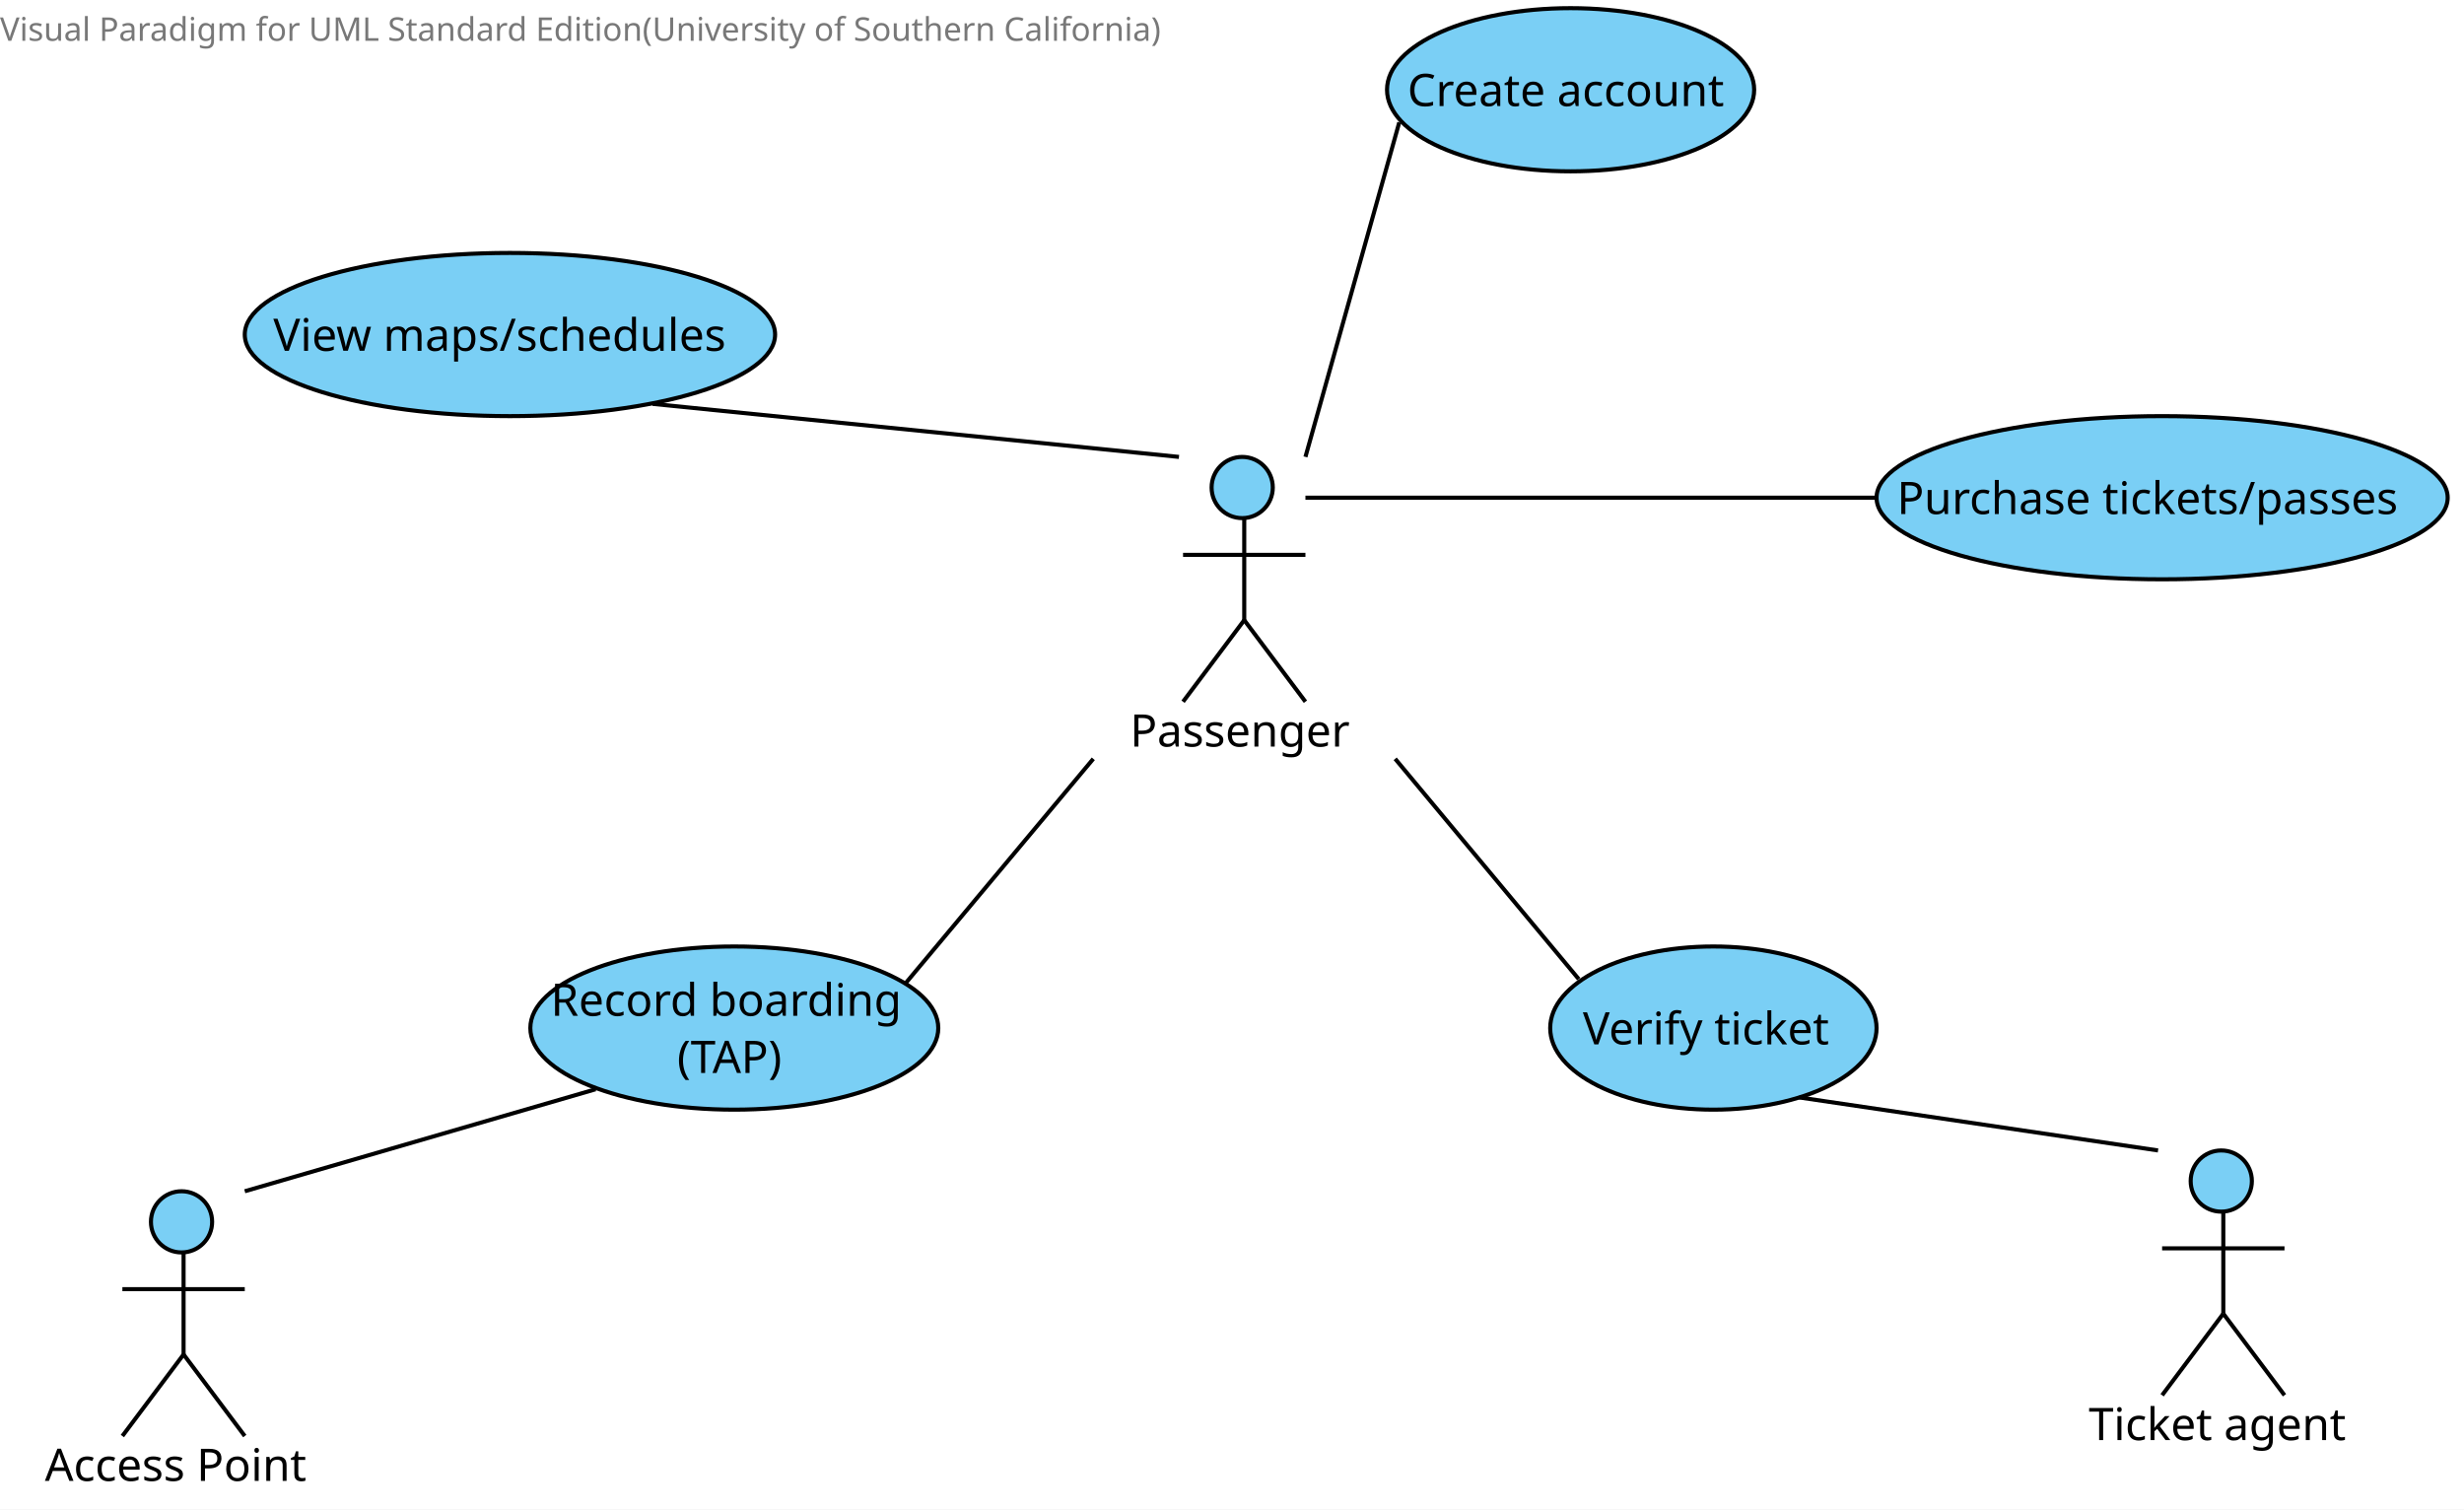
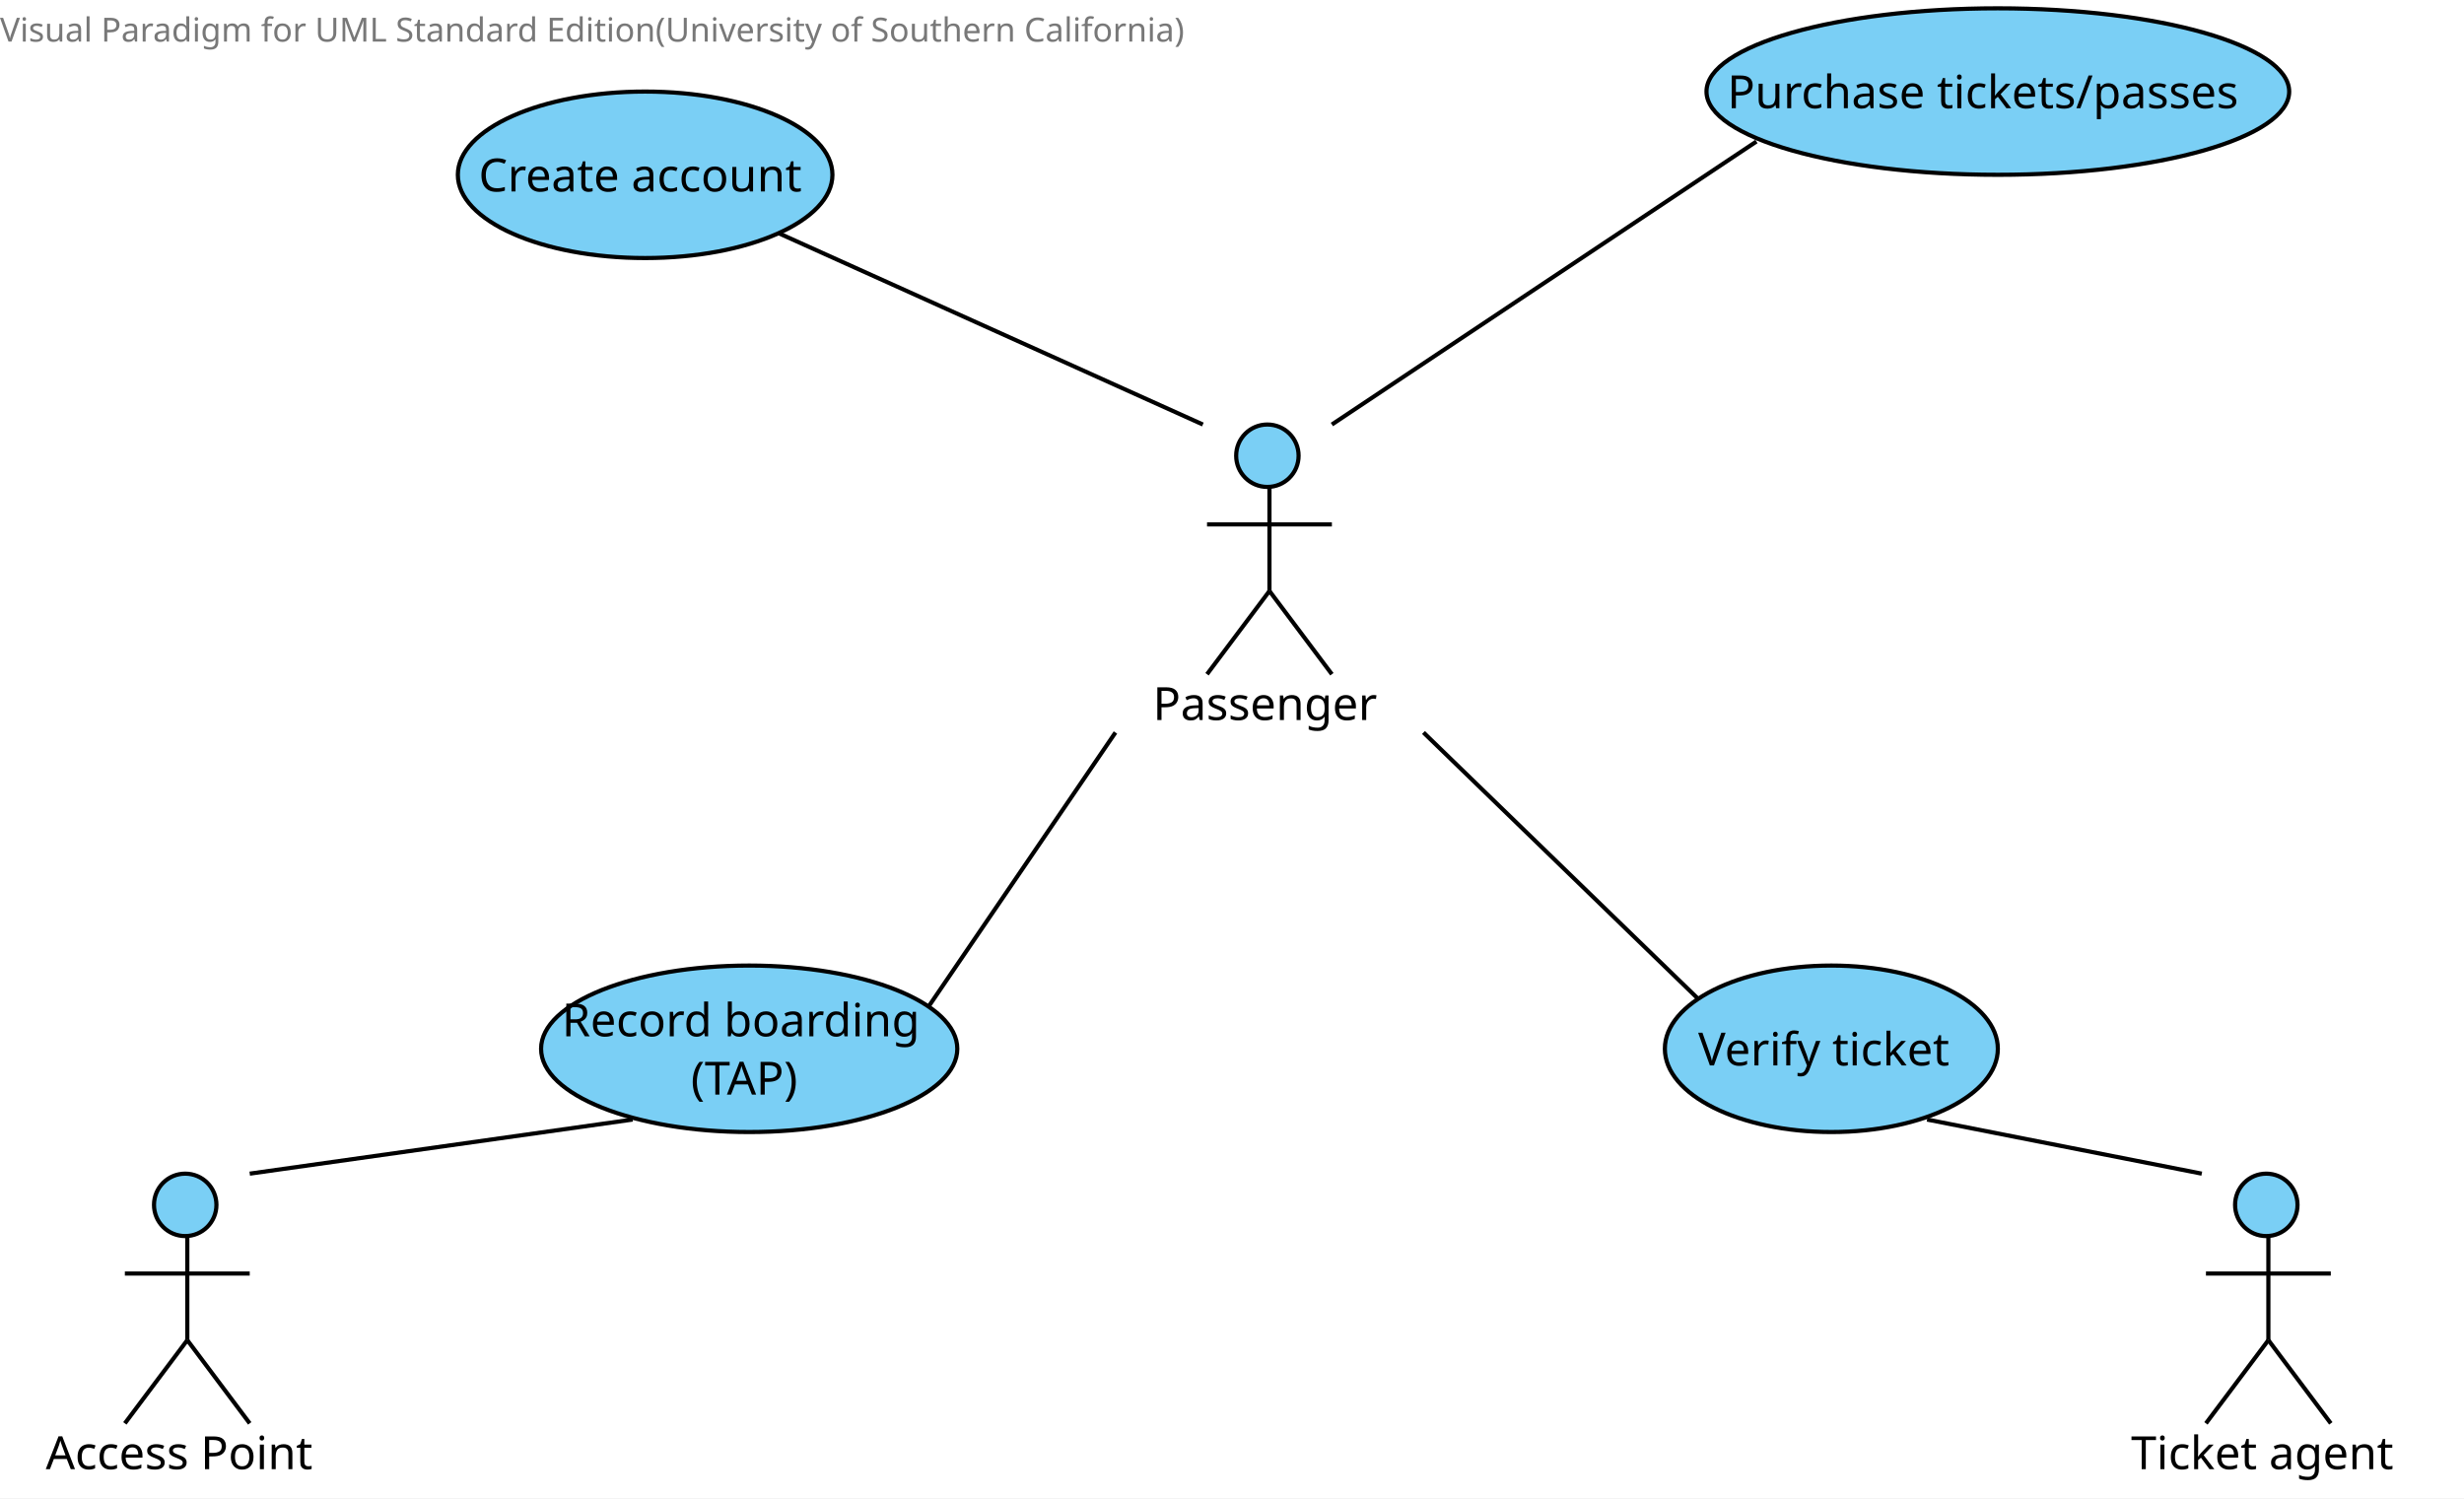
- <svg xmlns="http://www.w3.org/2000/svg" fill-opacity="0" color-rendering="auto" color-interpolation="auto" stroke="rgb(0,0,0)" text-rendering="auto" stroke-linecap="square" width="604" stroke-miterlimit="10" stroke-opacity="0" shape-rendering="auto" fill="rgb(0,0,0)" stroke-dasharray="none" font-weight="normal" stroke-width="1" height="370" font-family="'Dialog'" font-style="normal" stroke-linejoin="miter" font-size="12" stroke-dashoffset="0" image-rendering="auto">
+ <svg xmlns="http://www.w3.org/2000/svg" fill-opacity="0" color-rendering="auto" color-interpolation="auto" stroke="rgb(0,0,0)" text-rendering="auto" stroke-linecap="square" width="592" stroke-miterlimit="10" stroke-opacity="0" shape-rendering="auto" fill="rgb(0,0,0)" stroke-dasharray="none" font-weight="normal" stroke-width="1" height="360" font-family="'Dialog'" font-style="normal" stroke-linejoin="miter" font-size="12" stroke-dashoffset="0" image-rendering="auto">
  <defs id="genericDefs" />
  <g>
    <defs id="defs1">
      <clipPath clipPathUnits="userSpaceOnUse" id="clipPath1">
        <path d="M-7 -7 L41 -7 L41 71 L-7 71 L-7 -7 Z" />
      </clipPath>
      <clipPath clipPathUnits="userSpaceOnUse" id="clipPath2">
-         <path d="M-7 -7 L141 -7 L141 51 L-7 51 L-7 -7 Z" />
+         <path d="M-7 -7 L101 -7 L101 51 L-7 51 L-7 -7 Z" />
      </clipPath>
      <clipPath clipPathUnits="userSpaceOnUse" id="clipPath3">
-         <path d="M0 0 L130 0 L130 40 L0 40 L0 0 Z" />
+         <path d="M0 0 L90 0 L90 40 L0 40 L0 0 Z" />
      </clipPath>
      <clipPath clipPathUnits="userSpaceOnUse" id="clipPath4">
-         <path d="M-7 -7 L101 -7 L101 51 L-7 51 L-7 -7 Z" />
+         <path d="M-7 -7 L151 -7 L151 51 L-7 51 L-7 -7 Z" />
      </clipPath>
      <clipPath clipPathUnits="userSpaceOnUse" id="clipPath5">
-         <path d="M0 0 L90 0 L90 40 L0 40 L0 0 Z" />
+         <path d="M0 0 L140 0 L140 40 L0 40 L0 0 Z" />
      </clipPath>
      <clipPath clipPathUnits="userSpaceOnUse" id="clipPath6">
-         <path d="M-7 -7 L151 -7 L151 51 L-7 51 L-7 -7 Z" />
+         <path d="M-7 -7 L91 -7 L91 51 L-7 51 L-7 -7 Z" />
      </clipPath>
      <clipPath clipPathUnits="userSpaceOnUse" id="clipPath7">
-         <path d="M0 0 L140 0 L140 40 L0 40 L0 0 Z" />
+         <path d="M0 0 L80 0 L80 40 L0 40 L0 0 Z" />
      </clipPath>
      <clipPath clipPathUnits="userSpaceOnUse" id="clipPath8">
-         <path d="M-7 -7 L91 -7 L91 51 L-7 51 L-7 -7 Z" />
+         <path d="M-7 -7 L111 -7 L111 51 L-7 51 L-7 -7 Z" />
      </clipPath>
      <clipPath clipPathUnits="userSpaceOnUse" id="clipPath9">
-         <path d="M0 0 L80 0 L80 40 L0 40 L0 0 Z" />
+         <path d="M0 0 L100 0 L100 40 L0 40 L0 0 Z" />
      </clipPath>
      <clipPath clipPathUnits="userSpaceOnUse" id="clipPath10">
-         <path d="M-7 -7 L111 -7 L111 51 L-7 51 L-7 -7 Z" />
+         <path d="M-86 -14 L172 -14 L172 28 L-86 28 L-86 -14 Z" />
      </clipPath>
      <clipPath clipPathUnits="userSpaceOnUse" id="clipPath11">
-         <path d="M0 0 L100 0 L100 40 L0 40 L0 0 Z" />
+         <path d="M-87 -14 L174 -14 L174 28 L-87 28 L-87 -14 Z" />
      </clipPath>
      <clipPath clipPathUnits="userSpaceOnUse" id="clipPath12">
-         <path d="M-86 -14 L172 -14 L172 28 L-86 28 L-86 -14 Z" />
+         <path d="M-74 -14 L148 -14 L148 28 L-74 28 L-74 -14 Z" />
      </clipPath>
      <clipPath clipPathUnits="userSpaceOnUse" id="clipPath13">
-         <path d="M-87 -14 L174 -14 L174 28 L-87 28 L-87 -14 Z" />
+         <path d="M0 0 L206 0 L206 150 L0 150 L0 0 Z" />
      </clipPath>
      <clipPath clipPathUnits="userSpaceOnUse" id="clipPath14">
-         <path d="M-74 -14 L148 -14 L148 28 L-74 28 L-74 -14 Z" />
+         <path d="M0 0 L206 0 L206 172 L0 172 L0 0 Z" />
      </clipPath>
      <clipPath clipPathUnits="userSpaceOnUse" id="clipPath15">
-         <path d="M0 0 L233 0 L233 117 L0 117 L0 0 Z" />
+         <path d="M0 0 L170 0 L170 168 L0 168 L0 0 Z" />
      </clipPath>
      <clipPath clipPathUnits="userSpaceOnUse" id="clipPath16">
-         <path d="M0 0 L127 0 L127 186 L0 186 L0 0 Z" />
+         <path d="M0 0 L149 0 L149 170 L0 170 L0 0 Z" />
      </clipPath>
      <clipPath clipPathUnits="userSpaceOnUse" id="clipPath17">
-         <path d="M0 0 L244 0 L244 104 L0 104 L0 0 Z" />
+         <path d="M0 0 L196 0 L196 117 L0 117 L0 0 Z" />
      </clipPath>
      <clipPath clipPathUnits="userSpaceOnUse" id="clipPath18">
-         <path d="M0 0 L149 0 L149 158 L0 158 L0 0 Z" />
-       </clipPath>
-       <clipPath clipPathUnits="userSpaceOnUse" id="clipPath19">
-         <path d="M0 0 L150 0 L150 159 L0 159 L0 0 Z" />
-       </clipPath>
-       <clipPath clipPathUnits="userSpaceOnUse" id="clipPath20">
-         <path d="M0 0 L190 0 L190 129 L0 129 L0 0 Z" />
-       </clipPath>
-       <clipPath clipPathUnits="userSpaceOnUse" id="clipPath21">
-         <path d="M0 0 L192 0 L192 117 L0 117 L0 0 Z" />
+         <path d="M0 0 L170 0 L170 117 L0 117 L0 0 Z" />
      </clipPath>
    </defs>
    <g fill="white" text-rendering="geometricPrecision" fill-opacity="1" stroke-opacity="1" stroke="white">
-       <rect x="0" width="604" height="370" y="0" stroke="none" />
+       <rect x="0" width="592" height="360" y="0" stroke="none" />
    </g>
-     <g font-size="11" transform="translate(290,112)" fill-opacity="1" fill="rgb(122,207,245)" text-rendering="geometricPrecision" font-family="sans-serif" stroke="rgb(122,207,245)" stroke-opacity="1">
+     <g font-size="11" transform="translate(290,102)" fill-opacity="1" fill="rgb(122,207,245)" text-rendering="geometricPrecision" font-family="sans-serif" stroke="rgb(122,207,245)" stroke-opacity="1">
      <circle r="7.5" clip-path="url(#clipPath1)" cx="14.5" cy="7.5" stroke="none" />
    </g>
-     <g font-size="11" stroke-linecap="butt" transform="translate(290,112)" fill-opacity="1" fill="black" text-rendering="geometricPrecision" font-family="sans-serif" stroke-linejoin="round" stroke="black" stroke-opacity="1" stroke-miterlimit="0">
+     <g font-size="11" stroke-linecap="butt" transform="translate(290,102)" fill-opacity="1" fill="black" text-rendering="geometricPrecision" font-family="sans-serif" stroke-linejoin="round" stroke="black" stroke-opacity="1" stroke-miterlimit="0">
      <circle fill="none" r="7.5" clip-path="url(#clipPath1)" cx="14.5" cy="7.5" />
      <line y2="40" fill="none" x1="15" clip-path="url(#clipPath1)" x2="15" y1="15" />
      <line y2="24" fill="none" x1="0" clip-path="url(#clipPath1)" x2="30" y1="24" />
      <line y2="60" fill="none" x1="15" clip-path="url(#clipPath1)" x2="0" y1="40" />
      <line y2="60" fill="none" x1="15" clip-path="url(#clipPath1)" x2="30" y1="40" />
    </g>
-     <g font-size="11" transform="translate(60,62)" fill-opacity="1" fill="rgb(122,207,245)" text-rendering="geometricPrecision" font-family="sans-serif" stroke="rgb(122,207,245)" stroke-opacity="1">
-       <ellipse rx="65" ry="20" clip-path="url(#clipPath2)" cx="65" cy="20" stroke="none" />
+     <g font-size="11" transform="translate(110,22)" fill-opacity="1" fill="rgb(122,207,245)" text-rendering="geometricPrecision" font-family="sans-serif" stroke="rgb(122,207,245)" stroke-opacity="1">
+       <ellipse rx="45" ry="20" clip-path="url(#clipPath2)" cx="45" cy="20" stroke="none" />
    </g>
-     <g font-size="11" stroke-linecap="butt" transform="translate(60,62)" fill-opacity="1" fill="black" text-rendering="geometricPrecision" font-family="sans-serif" stroke-linejoin="round" stroke="black" stroke-opacity="1" stroke-miterlimit="0">
-       <ellipse rx="65" fill="none" ry="20" clip-path="url(#clipPath2)" cx="65" cy="20" />
+     <g font-size="11" stroke-linecap="butt" transform="translate(110,22)" fill-opacity="1" fill="black" text-rendering="geometricPrecision" font-family="sans-serif" stroke-linejoin="round" stroke="black" stroke-opacity="1" stroke-miterlimit="0">
+       <ellipse rx="45" fill="none" ry="20" clip-path="url(#clipPath2)" cx="45" cy="20" />
    </g>
-     <g font-size="11" transform="translate(60,62)" fill-opacity="1" fill="black" text-rendering="geometricPrecision" font-family="sans-serif" stroke="black" stroke-opacity="1">
-       <text x="7" xml:space="preserve" y="24" clip-path="url(#clipPath3)" stroke="none">View maps/schedules</text>
+     <g font-size="11" transform="translate(110,22)" fill-opacity="1" fill="black" text-rendering="geometricPrecision" font-family="sans-serif" stroke="black" stroke-opacity="1">
+       <text x="5" xml:space="preserve" y="24" clip-path="url(#clipPath3)" stroke="none">Create account</text>
    </g>
-     <g font-size="11" transform="translate(340,2)" fill-opacity="1" fill="rgb(122,207,245)" text-rendering="geometricPrecision" font-family="sans-serif" stroke="rgb(122,207,245)" stroke-opacity="1">
-       <ellipse rx="45" ry="20" clip-path="url(#clipPath4)" cx="45" cy="20" stroke="none" />
+     <g font-size="11" transform="translate(410,2)" fill-opacity="1" fill="rgb(122,207,245)" text-rendering="geometricPrecision" font-family="sans-serif" stroke="rgb(122,207,245)" stroke-opacity="1">
+       <ellipse rx="70" ry="20" clip-path="url(#clipPath4)" cx="70" cy="20" stroke="none" />
    </g>
-     <g font-size="11" stroke-linecap="butt" transform="translate(340,2)" fill-opacity="1" fill="black" text-rendering="geometricPrecision" font-family="sans-serif" stroke-linejoin="round" stroke="black" stroke-opacity="1" stroke-miterlimit="0">
-       <ellipse rx="45" fill="none" ry="20" clip-path="url(#clipPath4)" cx="45" cy="20" />
+     <g font-size="11" stroke-linecap="butt" transform="translate(410,2)" fill-opacity="1" fill="black" text-rendering="geometricPrecision" font-family="sans-serif" stroke-linejoin="round" stroke="black" stroke-opacity="1" stroke-miterlimit="0">
+       <ellipse rx="70" fill="none" ry="20" clip-path="url(#clipPath4)" cx="70" cy="20" />
    </g>
-     <g font-size="11" transform="translate(340,2)" fill-opacity="1" fill="black" text-rendering="geometricPrecision" font-family="sans-serif" stroke="black" stroke-opacity="1">
-       <text x="5" xml:space="preserve" y="24" clip-path="url(#clipPath5)" stroke="none">Create account</text>
+     <g font-size="11" transform="translate(410,2)" fill-opacity="1" fill="black" text-rendering="geometricPrecision" font-family="sans-serif" stroke="black" stroke-opacity="1">
+       <text x="5" xml:space="preserve" y="24" clip-path="url(#clipPath5)" stroke="none">Purchase tickets/passes</text>
    </g>
-     <g font-size="11" transform="translate(460,102)" fill-opacity="1" fill="rgb(122,207,245)" text-rendering="geometricPrecision" font-family="sans-serif" stroke="rgb(122,207,245)" stroke-opacity="1">
-       <ellipse rx="70" ry="20" clip-path="url(#clipPath6)" cx="70" cy="20" stroke="none" />
+     <g font-size="11" transform="translate(400,232)" fill-opacity="1" fill="rgb(122,207,245)" text-rendering="geometricPrecision" font-family="sans-serif" stroke="rgb(122,207,245)" stroke-opacity="1">
+       <ellipse rx="40" ry="20" clip-path="url(#clipPath6)" cx="40" cy="20" stroke="none" />
    </g>
-     <g font-size="11" stroke-linecap="butt" transform="translate(460,102)" fill-opacity="1" fill="black" text-rendering="geometricPrecision" font-family="sans-serif" stroke-linejoin="round" stroke="black" stroke-opacity="1" stroke-miterlimit="0">
-       <ellipse rx="70" fill="none" ry="20" clip-path="url(#clipPath6)" cx="70" cy="20" />
+     <g font-size="11" stroke-linecap="butt" transform="translate(400,232)" fill-opacity="1" fill="black" text-rendering="geometricPrecision" font-family="sans-serif" stroke-linejoin="round" stroke="black" stroke-opacity="1" stroke-miterlimit="0">
+       <ellipse rx="40" fill="none" ry="20" clip-path="url(#clipPath6)" cx="40" cy="20" />
    </g>
-     <g font-size="11" transform="translate(460,102)" fill-opacity="1" fill="black" text-rendering="geometricPrecision" font-family="sans-serif" stroke="black" stroke-opacity="1">
-       <text x="5" xml:space="preserve" y="24" clip-path="url(#clipPath7)" stroke="none">Purchase tickets/passes</text>
-     </g>
-     <g font-size="11" transform="translate(380,232)" fill-opacity="1" fill="rgb(122,207,245)" text-rendering="geometricPrecision" font-family="sans-serif" stroke="rgb(122,207,245)" stroke-opacity="1">
-       <ellipse rx="40" ry="20" clip-path="url(#clipPath8)" cx="40" cy="20" stroke="none" />
-     </g>
-     <g font-size="11" stroke-linecap="butt" transform="translate(380,232)" fill-opacity="1" fill="black" text-rendering="geometricPrecision" font-family="sans-serif" stroke-linejoin="round" stroke="black" stroke-opacity="1" stroke-miterlimit="0">
-       <ellipse rx="40" fill="none" ry="20" clip-path="url(#clipPath8)" cx="40" cy="20" />
-     </g>
-     <g font-size="11" transform="translate(380,232)" fill-opacity="1" fill="black" text-rendering="geometricPrecision" font-family="sans-serif" stroke="black" stroke-opacity="1">
-       <text x="8" xml:space="preserve" y="24" clip-path="url(#clipPath9)" stroke="none">Verify ticket</text>
+     <g font-size="11" transform="translate(400,232)" fill-opacity="1" fill="black" text-rendering="geometricPrecision" font-family="sans-serif" stroke="black" stroke-opacity="1">
+       <text x="8" xml:space="preserve" y="24" clip-path="url(#clipPath7)" stroke="none">Verify ticket</text>
    </g>
    <g font-size="11" transform="translate(130,232)" fill-opacity="1" fill="rgb(122,207,245)" text-rendering="geometricPrecision" font-family="sans-serif" stroke="rgb(122,207,245)" stroke-opacity="1">
-       <ellipse rx="50" ry="20" clip-path="url(#clipPath10)" cx="50" cy="20" stroke="none" />
+       <ellipse rx="50" ry="20" clip-path="url(#clipPath8)" cx="50" cy="20" stroke="none" />
    </g>
    <g font-size="11" stroke-linecap="butt" transform="translate(130,232)" fill-opacity="1" fill="black" text-rendering="geometricPrecision" font-family="sans-serif" stroke-linejoin="round" stroke="black" stroke-opacity="1" stroke-miterlimit="0">
-       <ellipse rx="50" fill="none" ry="20" clip-path="url(#clipPath10)" cx="50" cy="20" />
+       <ellipse rx="50" fill="none" ry="20" clip-path="url(#clipPath8)" cx="50" cy="20" />
    </g>
    <g font-size="11" transform="translate(130,232)" fill-opacity="1" fill="black" text-rendering="geometricPrecision" font-family="sans-serif" stroke="black" stroke-opacity="1">
-       <text x="5" xml:space="preserve" y="17" clip-path="url(#clipPath11)" stroke="none">Record boarding</text>
-       <text x="36" xml:space="preserve" y="31" clip-path="url(#clipPath11)" stroke="none">(TAP)</text>
+       <text x="5" xml:space="preserve" y="17" clip-path="url(#clipPath9)" stroke="none">Record boarding</text>
+       <text x="36" xml:space="preserve" y="31" clip-path="url(#clipPath9)" stroke="none">(TAP)</text>
    </g>
-     <g font-size="11" transform="translate(30,292)" fill-opacity="1" fill="rgb(122,207,245)" text-rendering="geometricPrecision" font-family="sans-serif" stroke="rgb(122,207,245)" stroke-opacity="1">
+     <g font-size="11" transform="translate(30,282)" fill-opacity="1" fill="rgb(122,207,245)" text-rendering="geometricPrecision" font-family="sans-serif" stroke="rgb(122,207,245)" stroke-opacity="1">
      <circle r="7.5" clip-path="url(#clipPath1)" cx="14.5" cy="7.5" stroke="none" />
    </g>
-     <g font-size="11" stroke-linecap="butt" transform="translate(30,292)" fill-opacity="1" fill="black" text-rendering="geometricPrecision" font-family="sans-serif" stroke-linejoin="round" stroke="black" stroke-opacity="1" stroke-miterlimit="0">
+     <g font-size="11" stroke-linecap="butt" transform="translate(30,282)" fill-opacity="1" fill="black" text-rendering="geometricPrecision" font-family="sans-serif" stroke-linejoin="round" stroke="black" stroke-opacity="1" stroke-miterlimit="0">
      <circle fill="none" r="7.5" clip-path="url(#clipPath1)" cx="14.5" cy="7.5" />
      <line y2="40" fill="none" x1="15" clip-path="url(#clipPath1)" x2="15" y1="15" />
      <line y2="24" fill="none" x1="0" clip-path="url(#clipPath1)" x2="30" y1="24" />
      <line y2="60" fill="none" x1="15" clip-path="url(#clipPath1)" x2="0" y1="40" />
      <line y2="60" fill="none" x1="15" clip-path="url(#clipPath1)" x2="30" y1="40" />
    </g>
    <g font-size="11" transform="translate(530,282)" fill-opacity="1" fill="rgb(122,207,245)" text-rendering="geometricPrecision" font-family="sans-serif" stroke="rgb(122,207,245)" stroke-opacity="1">
      <circle r="7.5" clip-path="url(#clipPath1)" cx="14.5" cy="7.5" stroke="none" />
    </g>
    <g font-size="11" stroke-linecap="butt" transform="translate(530,282)" fill-opacity="1" fill="black" text-rendering="geometricPrecision" font-family="sans-serif" stroke-linejoin="round" stroke="black" stroke-opacity="1" stroke-miterlimit="0">
      <circle fill="none" r="7.5" clip-path="url(#clipPath1)" cx="14.5" cy="7.5" />
      <line y2="40" fill="none" x1="15" clip-path="url(#clipPath1)" x2="15" y1="15" />
      <line y2="24" fill="none" x1="0" clip-path="url(#clipPath1)" x2="30" y1="24" />
      <line y2="60" fill="none" x1="15" clip-path="url(#clipPath1)" x2="0" y1="40" />
      <line y2="60" fill="none" x1="15" clip-path="url(#clipPath1)" x2="30" y1="40" />
    </g>
    <g font-size="11" transform="translate(502,342)" fill-opacity="1" fill="black" text-rendering="geometricPrecision" font-family="sans-serif" stroke="black" stroke-opacity="1">
-       <text x="10" xml:space="preserve" y="11" clip-path="url(#clipPath12)" stroke="none">Ticket agent</text>
+       <text x="10" xml:space="preserve" y="11" clip-path="url(#clipPath10)" stroke="none">Ticket agent</text>
    </g>
-     <g font-size="11" transform="translate(2,352)" fill-opacity="1" fill="black" text-rendering="geometricPrecision" font-family="sans-serif" stroke="black" stroke-opacity="1">
-       <text x="9" xml:space="preserve" y="11" clip-path="url(#clipPath13)" stroke="none">Access Point</text>
+     <g font-size="11" transform="translate(2,342)" fill-opacity="1" fill="black" text-rendering="geometricPrecision" font-family="sans-serif" stroke="black" stroke-opacity="1">
+       <text x="9" xml:space="preserve" y="11" clip-path="url(#clipPath11)" stroke="none">Access Point</text>
    </g>
-     <g font-size="11" transform="translate(268,172)" fill-opacity="1" fill="black" text-rendering="geometricPrecision" font-family="sans-serif" stroke="black" stroke-opacity="1">
-       <text x="9" xml:space="preserve" y="11" clip-path="url(#clipPath14)" stroke="none">Passenger</text>
+     <g font-size="11" transform="translate(268,162)" fill-opacity="1" fill="black" text-rendering="geometricPrecision" font-family="sans-serif" stroke="black" stroke-opacity="1">
+       <text x="9" xml:space="preserve" y="11" clip-path="url(#clipPath12)" stroke="none">Passenger</text>
    </g>
-     <g font-size="11" stroke-linecap="butt" transform="translate(110,49)" fill-opacity="1" fill="black" text-rendering="geometricPrecision" font-family="sans-serif" stroke-linejoin="round" stroke="black" stroke-opacity="1">
-       <line y2="50" fill="none" x1="179" clip-path="url(#clipPath15)" x2="50" y1="63" />
+     <g font-size="11" stroke-linecap="butt" transform="translate(137,6)" fill-opacity="1" fill="black" text-rendering="geometricPrecision" font-family="sans-serif" stroke-linejoin="round" stroke="black" stroke-opacity="1">
+       <line y2="50" fill="none" x1="152" clip-path="url(#clipPath13)" x2="50" y1="96" />
    </g>
-     <g font-size="11" stroke-linecap="butt" transform="translate(270,-20)" fill-opacity="1" fill="black" text-rendering="geometricPrecision" font-family="sans-serif" stroke-linejoin="round" stroke="black" stroke-opacity="1">
-       <line y2="50" fill="none" x1="50" clip-path="url(#clipPath16)" x2="73" y1="132" />
+     <g font-size="11" stroke-linecap="butt" transform="translate(270,-16)" fill-opacity="1" fill="black" text-rendering="geometricPrecision" font-family="sans-serif" stroke-linejoin="round" stroke="black" stroke-opacity="1">
+       <line y2="50" fill="none" x1="50" clip-path="url(#clipPath14)" x2="152" y1="118" />
    </g>
-     <g font-size="11" stroke-linecap="butt" transform="translate(270,72)" fill-opacity="1" fill="black" text-rendering="geometricPrecision" font-family="sans-serif" stroke-linejoin="round" stroke="black" stroke-opacity="1">
-       <line y2="50" fill="none" x1="50" clip-path="url(#clipPath17)" x2="190" y1="50" />
+     <g font-size="11" stroke-linecap="butt" transform="translate(292,126)" fill-opacity="1" fill="black" text-rendering="geometricPrecision" font-family="sans-serif" stroke-linejoin="round" stroke="black" stroke-opacity="1">
+       <line y2="114" fill="none" x1="50" clip-path="url(#clipPath15)" x2="116" y1="50" />
    </g>
-     <g font-size="11" stroke-linecap="butt" transform="translate(292,136)" fill-opacity="1" fill="black" text-rendering="geometricPrecision" font-family="sans-serif" stroke-linejoin="round" stroke="black" stroke-opacity="1">
-       <line y2="104" fill="none" x1="50" clip-path="url(#clipPath18)" x2="95" y1="50" />
+     <g font-size="11" stroke-linecap="butt" transform="translate(173,126)" fill-opacity="1" fill="black" text-rendering="geometricPrecision" font-family="sans-serif" stroke-linejoin="round" stroke="black" stroke-opacity="1">
+       <line y2="116" fill="none" x1="95" clip-path="url(#clipPath16)" x2="50" y1="50" />
    </g>
-     <g font-size="11" stroke-linecap="butt" transform="translate(172,136)" fill-opacity="1" fill="black" text-rendering="geometricPrecision" font-family="sans-serif" stroke-linejoin="round" stroke="black" stroke-opacity="1">
-       <line y2="105" fill="none" x1="96" clip-path="url(#clipPath19)" x2="50" y1="50" />
+     <g font-size="11" stroke-linecap="butt" transform="translate(10,219)" fill-opacity="1" fill="black" text-rendering="geometricPrecision" font-family="sans-serif" stroke-linejoin="round" stroke="black" stroke-opacity="1">
+       <line y2="63" fill="none" x1="142" clip-path="url(#clipPath17)" x2="50" y1="50" />
    </g>
-     <g font-size="11" stroke-linecap="butt" transform="translate(10,217)" fill-opacity="1" fill="black" text-rendering="geometricPrecision" font-family="sans-serif" stroke-linejoin="round" stroke="black" stroke-opacity="1">
-       <line y2="75" fill="none" x1="136" clip-path="url(#clipPath20)" x2="50" y1="50" />
-     </g>
-     <g font-size="11" stroke-linecap="butt" transform="translate(391,219)" fill-opacity="1" fill="black" text-rendering="geometricPrecision" font-family="sans-serif" stroke-linejoin="round" stroke="black" stroke-opacity="1">
-       <line y2="63" fill="none" x1="50" clip-path="url(#clipPath21)" x2="138" y1="50" />
+     <g font-size="11" stroke-linecap="butt" transform="translate(413,219)" fill-opacity="1" fill="black" text-rendering="geometricPrecision" font-family="sans-serif" stroke-linejoin="round" stroke="black" stroke-opacity="1">
+       <line y2="63" fill="none" x1="50" clip-path="url(#clipPath18)" x2="116" y1="50" />
    </g>
    <g fill="rgb(120,120,120)" text-rendering="geometricPrecision" fill-opacity="1" font-size="8" stroke-opacity="1" stroke="rgb(120,120,120)">
      <text x="0" xml:space="preserve" y="10" stroke="none">Visual Paradigm for UML Standard Edition(University of Southern California)</text>
    </g>
  </g>
</svg>
